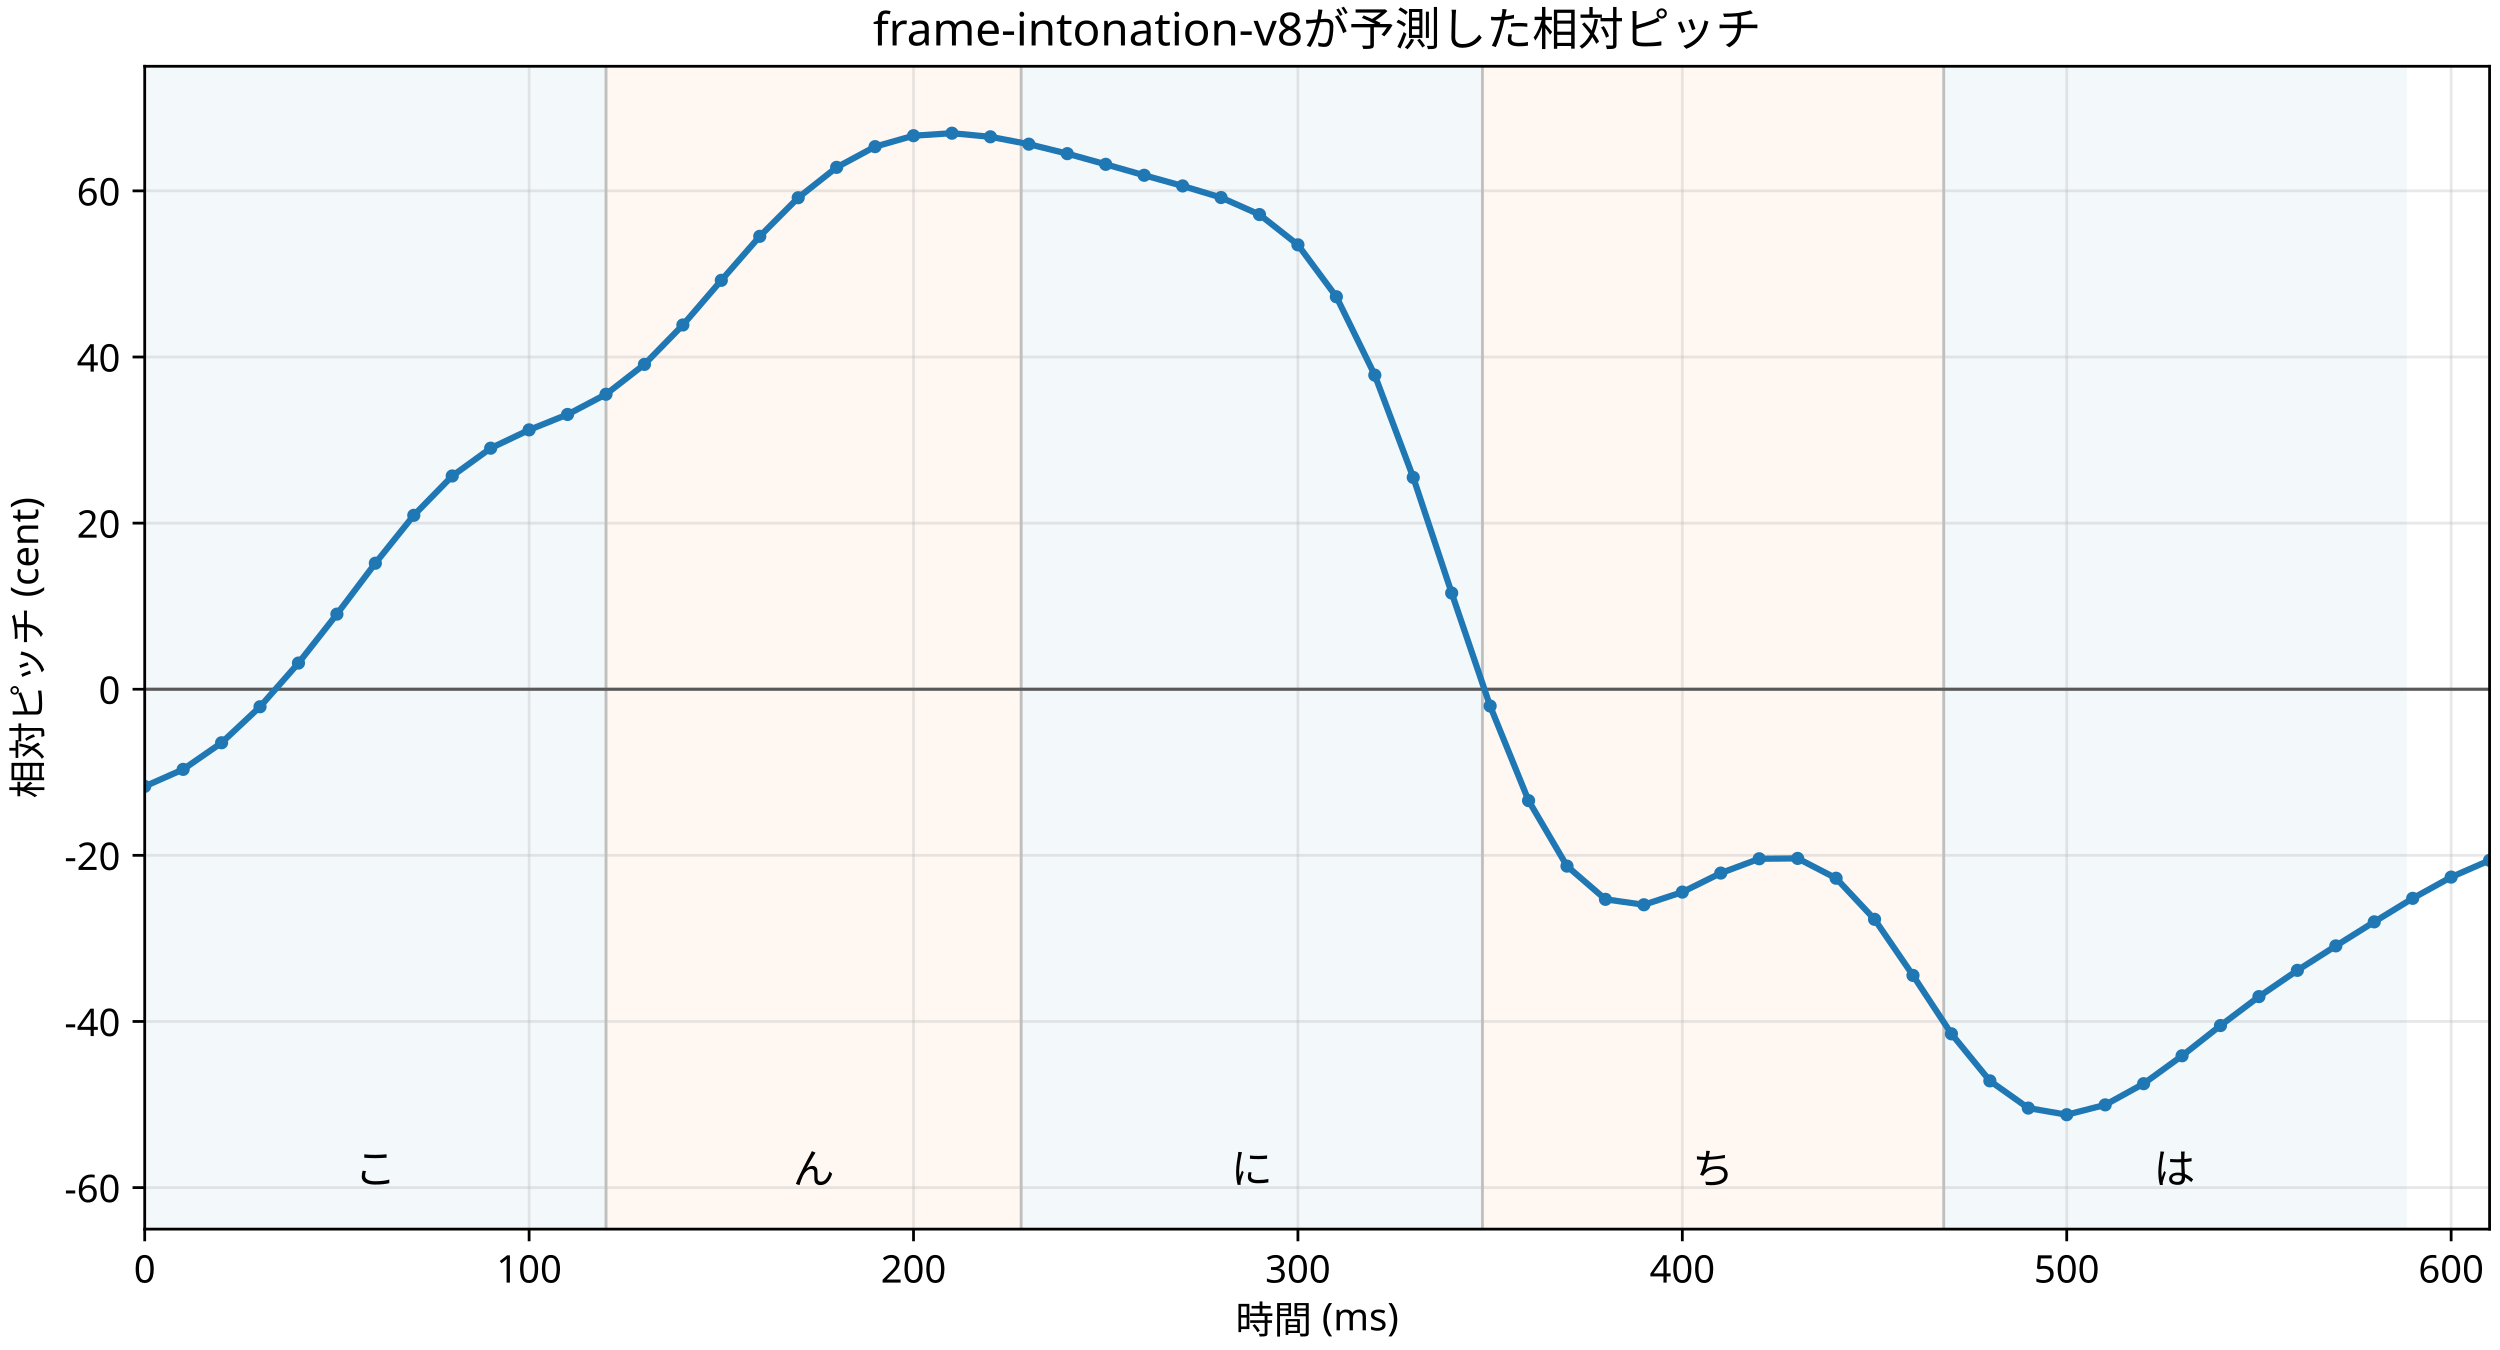
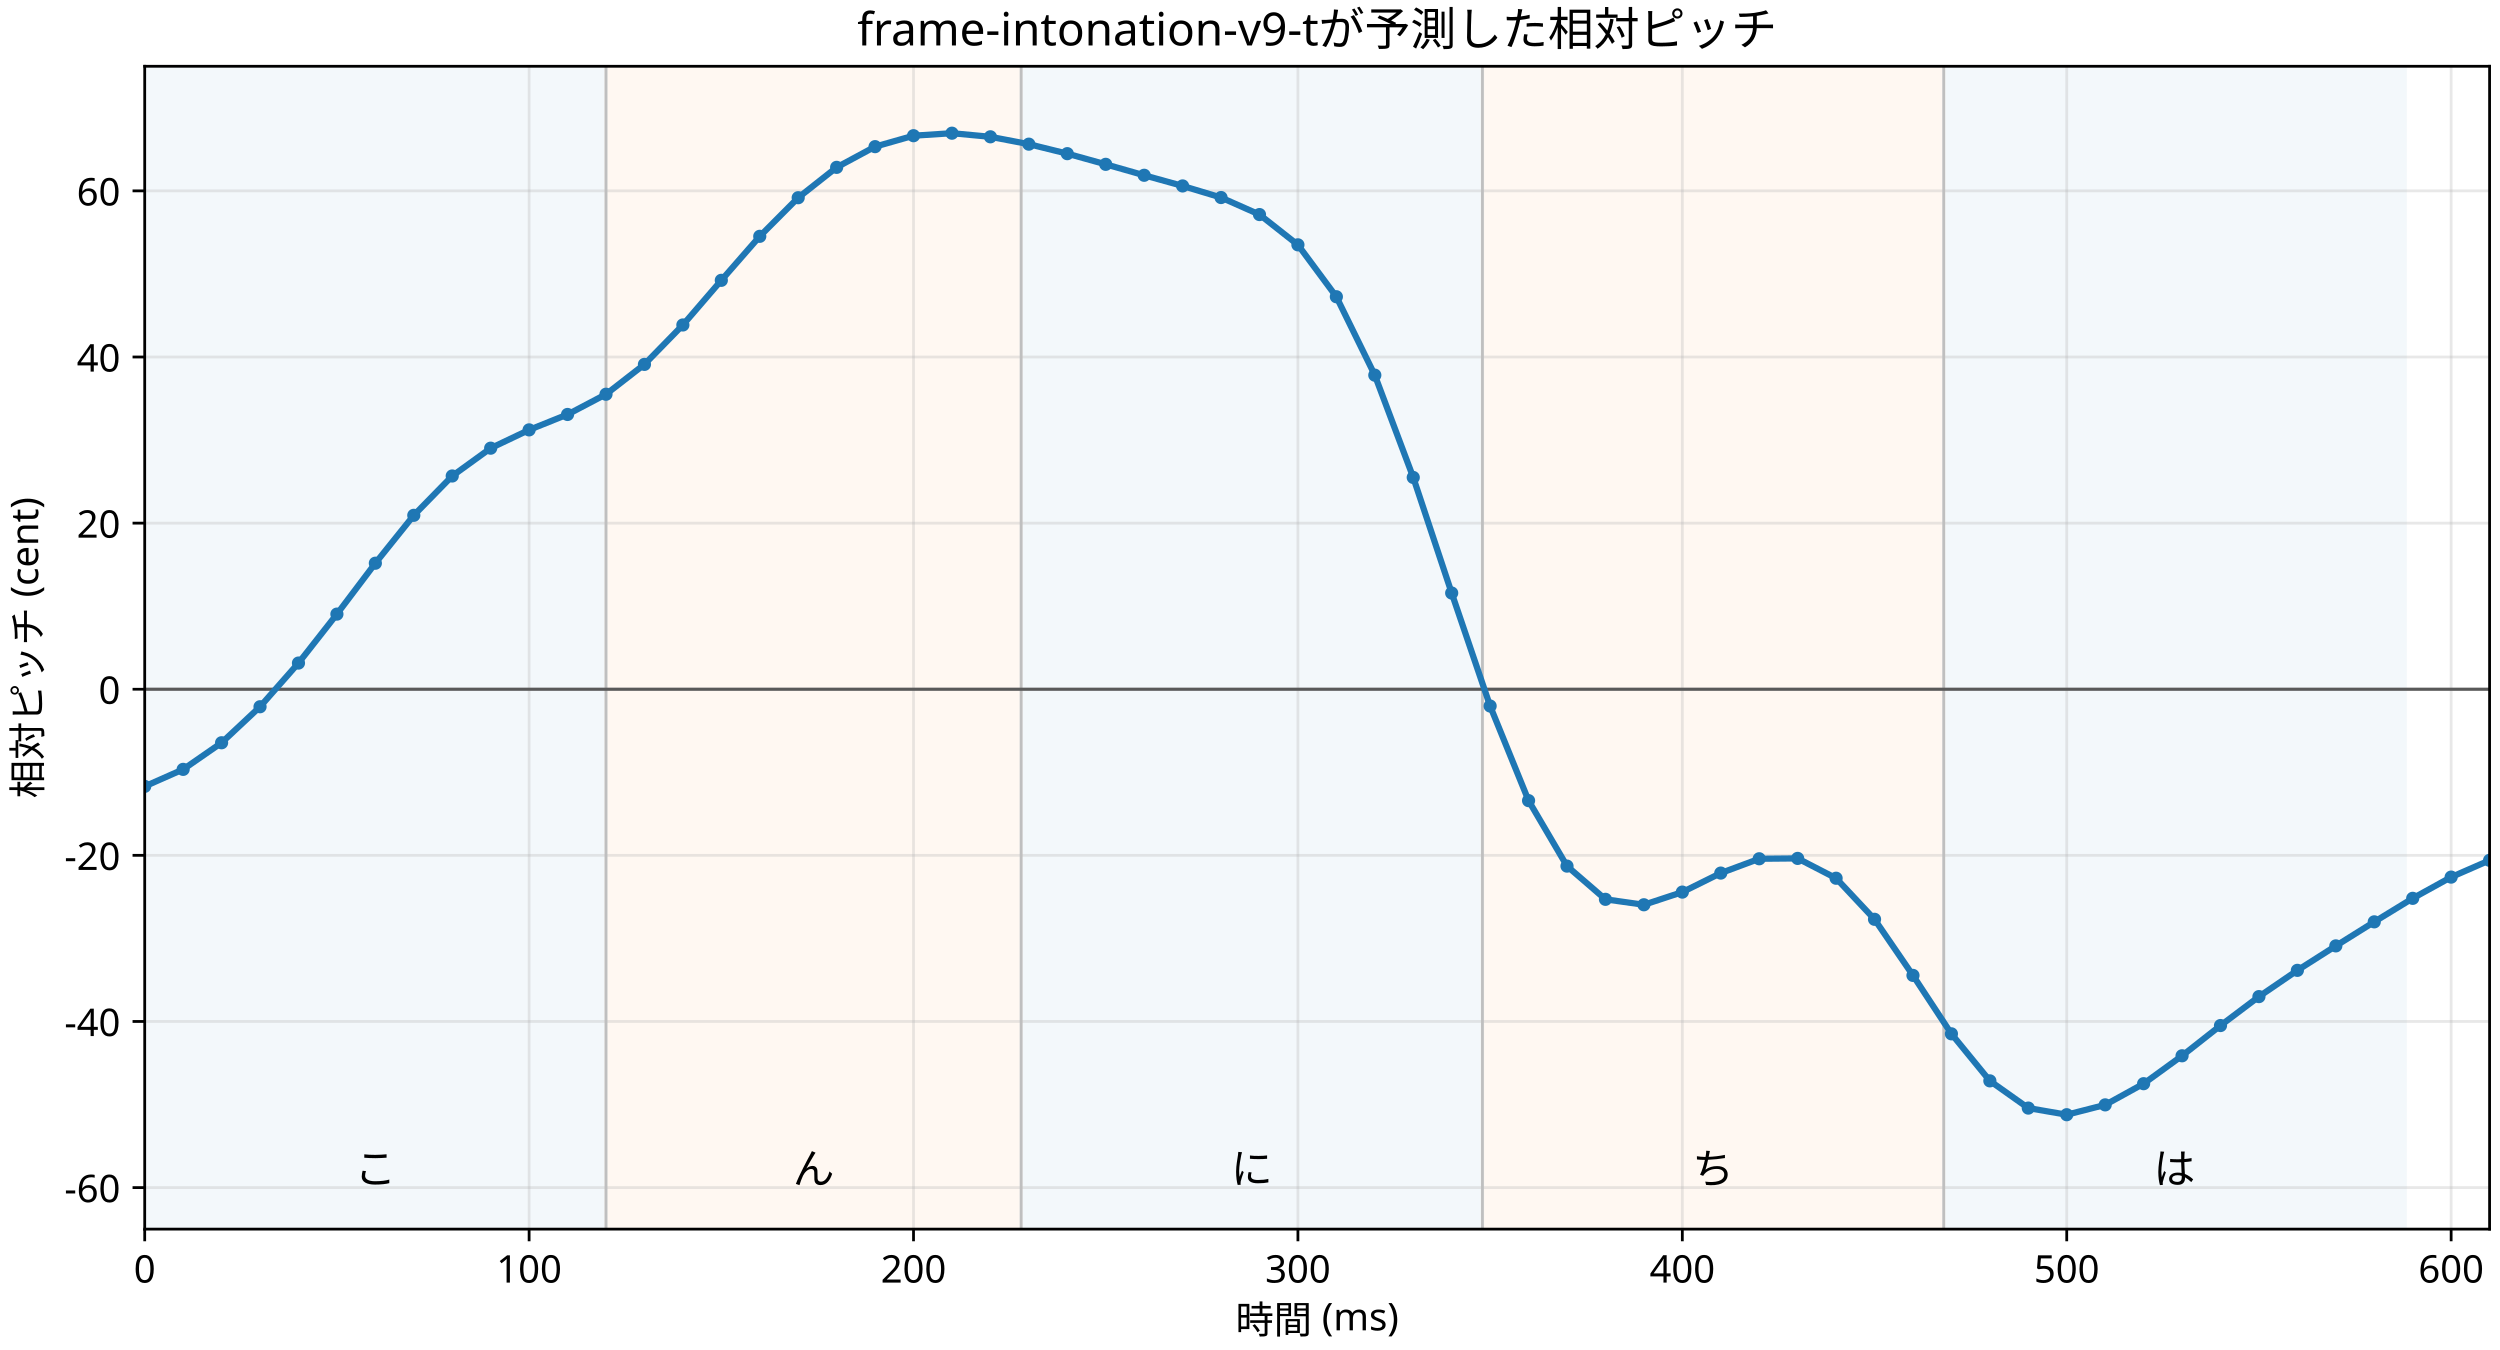
<svg xmlns="http://www.w3.org/2000/svg" xmlns:xlink="http://www.w3.org/1999/xlink" width="720pt" height="388.8pt" viewBox="0 0 720 388.8" version="1.1">
  <defs>
    <style type="text/css">*{stroke-linejoin: round; stroke-linecap: butt}</style>
  </defs>
  <g id="figure_1">
    <g id="patch_1">
      <path d="M 0 388.8  L 720 388.8  L 720 0  L 0 0  z " style="fill: #ffffff" />
    </g>
    <g id="axes_1">
      <g id="patch_2">
        <path d="M 41.676 353.986  L 717 353.986  L 717 19.088  L 41.676 19.088  z " style="fill: #ffffff" />
      </g>
      <g id="patch_3">
        <path d="M 41.676 353.986  L 174.526 353.986  L 174.526 19.088  L 41.676 19.088  z " clip-path="url(#p1f2b0ed742)" style="fill: #1f77b4; opacity: 0.055; stroke: #1f77b4; stroke-linejoin: miter" />
      </g>
      <g id="patch_4">
        <path d="M 174.526 353.986  L 294.092 353.986  L 294.092 19.088  L 174.526 19.088  z " clip-path="url(#p1f2b0ed742)" style="fill: #ff7f0e; opacity: 0.055; stroke: #ff7f0e; stroke-linejoin: miter" />
      </g>
      <g id="patch_5">
        <path d="M 294.092 353.986  L 426.942 353.986  L 426.942 19.088  L 294.092 19.088  z " clip-path="url(#p1f2b0ed742)" style="fill: #1f77b4; opacity: 0.055; stroke: #1f77b4; stroke-linejoin: miter" />
      </g>
      <g id="patch_6">
        <path d="M 426.942 353.986  L 559.793 353.986  L 559.793 19.088  L 426.942 19.088  z " clip-path="url(#p1f2b0ed742)" style="fill: #ff7f0e; opacity: 0.055; stroke: #ff7f0e; stroke-linejoin: miter" />
      </g>
      <g id="patch_7">
        <path d="M 559.793 353.986  L 692.644 353.986  L 692.644 19.088  L 559.793 19.088  z " clip-path="url(#p1f2b0ed742)" style="fill: #1f77b4; opacity: 0.055; stroke: #1f77b4; stroke-linejoin: miter" />
      </g>
      <g id="matplotlib.axis_1">
        <g id="xtick_1">
          <g id="line2d_1">
            <path d="M 41.676 353.986  L 41.676 19.088  " clip-path="url(#p1f2b0ed742)" style="fill: none; stroke: #b0b0b0; stroke-opacity: 0.3; stroke-width: 0.8; stroke-linecap: square" />
          </g>
          <g id="line2d_2">
            <defs>
              <path id="mbbd03b0512" d="M 0 0  L 0 3.5  " style="stroke: #000000; stroke-width: 0.8" />
            </defs>
            <g>
              <use xlink:href="#mbbd03b0512" x="41.676" y="353.986" style="stroke: #000000; stroke-width: 0.8" />
            </g>
          </g>
          <g id="text_1">
            <text style="font-size: 11px; font-family: 'Yu Gothic'; text-anchor: middle" x="41.676" y="369.392" transform="rotate(-0 41.67555 369.3921)">0</text>
          </g>
        </g>
        <g id="xtick_2">
          <g id="line2d_3">
            <path d="M 152.384 353.986  L 152.384 19.088  " clip-path="url(#p1f2b0ed742)" style="fill: none; stroke: #b0b0b0; stroke-opacity: 0.3; stroke-width: 0.8; stroke-linecap: square" />
          </g>
          <g id="line2d_4">
            <g>
              <use xlink:href="#mbbd03b0512" x="152.384" y="353.986" style="stroke: #000000; stroke-width: 0.8" />
            </g>
          </g>
          <g id="text_2">
            <text style="font-size: 11px; font-family: 'Yu Gothic'; text-anchor: middle" x="152.384" y="369.392" transform="rotate(-0 152.3844 369.3921)">100</text>
          </g>
        </g>
        <g id="xtick_3">
          <g id="line2d_5">
            <path d="M 263.093 353.986  L 263.093 19.088  " clip-path="url(#p1f2b0ed742)" style="fill: none; stroke: #b0b0b0; stroke-opacity: 0.3; stroke-width: 0.8; stroke-linecap: square" />
          </g>
          <g id="line2d_6">
            <g>
              <use xlink:href="#mbbd03b0512" x="263.093" y="353.986" style="stroke: #000000; stroke-width: 0.8" />
            </g>
          </g>
          <g id="text_3">
            <text style="font-size: 11px; font-family: 'Yu Gothic'; text-anchor: middle" x="263.093" y="369.392" transform="rotate(-0 263.0933 369.3921)">200</text>
          </g>
        </g>
        <g id="xtick_4">
          <g id="line2d_7">
            <path d="M 373.802 353.986  L 373.802 19.088  " clip-path="url(#p1f2b0ed742)" style="fill: none; stroke: #b0b0b0; stroke-opacity: 0.3; stroke-width: 0.8; stroke-linecap: square" />
          </g>
          <g id="line2d_8">
            <g>
              <use xlink:href="#mbbd03b0512" x="373.802" y="353.986" style="stroke: #000000; stroke-width: 0.8" />
            </g>
          </g>
          <g id="text_4">
            <text style="font-size: 11px; font-family: 'Yu Gothic'; text-anchor: middle" x="373.802" y="369.392" transform="rotate(-0 373.8022 369.3921)">300</text>
          </g>
        </g>
        <g id="xtick_5">
          <g id="line2d_9">
            <path d="M 484.511 353.986  L 484.511 19.088  " clip-path="url(#p1f2b0ed742)" style="fill: none; stroke: #b0b0b0; stroke-opacity: 0.3; stroke-width: 0.8; stroke-linecap: square" />
          </g>
          <g id="line2d_10">
            <g>
              <use xlink:href="#mbbd03b0512" x="484.511" y="353.986" style="stroke: #000000; stroke-width: 0.8" />
            </g>
          </g>
          <g id="text_5">
            <text style="font-size: 11px; font-family: 'Yu Gothic'; text-anchor: middle" x="484.511" y="369.392" transform="rotate(-0 484.5111 369.3921)">400</text>
          </g>
        </g>
        <g id="xtick_6">
          <g id="line2d_11">
            <path d="M 595.22 353.986  L 595.22 19.088  " clip-path="url(#p1f2b0ed742)" style="fill: none; stroke: #b0b0b0; stroke-opacity: 0.3; stroke-width: 0.8; stroke-linecap: square" />
          </g>
          <g id="line2d_12">
            <g>
              <use xlink:href="#mbbd03b0512" x="595.22" y="353.986" style="stroke: #000000; stroke-width: 0.8" />
            </g>
          </g>
          <g id="text_6">
            <text style="font-size: 11px; font-family: 'Yu Gothic'; text-anchor: middle" x="595.22" y="369.392" transform="rotate(-0 595.22 369.3921)">500</text>
          </g>
        </g>
        <g id="xtick_7">
          <g id="line2d_13">
            <path d="M 705.929 353.986  L 705.929 19.088  " clip-path="url(#p1f2b0ed742)" style="fill: none; stroke: #b0b0b0; stroke-opacity: 0.3; stroke-width: 0.8; stroke-linecap: square" />
          </g>
          <g id="line2d_14">
            <g>
              <use xlink:href="#mbbd03b0512" x="705.929" y="353.986" style="stroke: #000000; stroke-width: 0.8" />
            </g>
          </g>
          <g id="text_7">
            <text style="font-size: 11px; font-family: 'Yu Gothic'; text-anchor: middle" x="705.929" y="369.392" transform="rotate(-0 705.9289 369.3921)">600</text>
          </g>
        </g>
        <g id="text_8">
          <text style="font-size: 11px; font-family: 'Yu Gothic'; text-anchor: middle" x="379.338" y="384.048" transform="rotate(-0 379.3377 384.0484)">時間 (ms)</text>
        </g>
      </g>
      <g id="matplotlib.axis_2">
        <g id="ytick_1">
          <g id="line2d_15">
            <path d="M 41.676 342.025  L 717 342.025  " clip-path="url(#p1f2b0ed742)" style="fill: none; stroke: #b0b0b0; stroke-opacity: 0.3; stroke-width: 0.8; stroke-linecap: square" />
          </g>
          <g id="line2d_16">
            <defs>
              <path id="m7fe5243a0a" d="M 0 0  L -3.5 0  " style="stroke: #000000; stroke-width: 0.8" />
            </defs>
            <g>
              <use xlink:href="#m7fe5243a0a" x="41.676" y="342.025" style="stroke: #000000; stroke-width: 0.8" />
            </g>
          </g>
          <g id="text_9">
            <text style="font-size: 11px; font-family: 'Yu Gothic'; text-anchor: end" x="34.676" y="346.228" transform="rotate(-0 34.67555 346.2283)">-60</text>
          </g>
        </g>
        <g id="ytick_2">
          <g id="line2d_17">
            <path d="M 41.676 294.183  L 717 294.183  " clip-path="url(#p1f2b0ed742)" style="fill: none; stroke: #b0b0b0; stroke-opacity: 0.3; stroke-width: 0.8; stroke-linecap: square" />
          </g>
          <g id="line2d_18">
            <g>
              <use xlink:href="#m7fe5243a0a" x="41.676" y="294.183" style="stroke: #000000; stroke-width: 0.8" />
            </g>
          </g>
          <g id="text_10">
            <text style="font-size: 11px; font-family: 'Yu Gothic'; text-anchor: end" x="34.676" y="298.386" transform="rotate(-0 34.67555 298.3857)">-40</text>
          </g>
        </g>
        <g id="ytick_3">
          <g id="line2d_19">
            <path d="M 41.676 246.34  L 717 246.34  " clip-path="url(#p1f2b0ed742)" style="fill: none; stroke: #b0b0b0; stroke-opacity: 0.3; stroke-width: 0.8; stroke-linecap: square" />
          </g>
          <g id="line2d_20">
            <g>
              <use xlink:href="#m7fe5243a0a" x="41.676" y="246.34" style="stroke: #000000; stroke-width: 0.8" />
            </g>
          </g>
          <g id="text_11">
            <text style="font-size: 11px; font-family: 'Yu Gothic'; text-anchor: end" x="34.676" y="250.543" transform="rotate(-0 34.67555 250.5432)">-20</text>
          </g>
        </g>
        <g id="ytick_4">
          <g id="line2d_21">
            <path d="M 41.676 198.497  L 717 198.497  " clip-path="url(#p1f2b0ed742)" style="fill: none; stroke: #b0b0b0; stroke-opacity: 0.3; stroke-width: 0.8; stroke-linecap: square" />
          </g>
          <g id="line2d_22">
            <g>
              <use xlink:href="#m7fe5243a0a" x="41.676" y="198.497" style="stroke: #000000; stroke-width: 0.8" />
            </g>
          </g>
          <g id="text_12">
            <text style="font-size: 11px; font-family: 'Yu Gothic'; text-anchor: end" x="34.676" y="202.701" transform="rotate(-0 34.67555 202.7006)">0</text>
          </g>
        </g>
        <g id="ytick_5">
          <g id="line2d_23">
            <path d="M 41.676 150.655  L 717 150.655  " clip-path="url(#p1f2b0ed742)" style="fill: none; stroke: #b0b0b0; stroke-opacity: 0.3; stroke-width: 0.8; stroke-linecap: square" />
          </g>
          <g id="line2d_24">
            <g>
              <use xlink:href="#m7fe5243a0a" x="41.676" y="150.655" style="stroke: #000000; stroke-width: 0.8" />
            </g>
          </g>
          <g id="text_13">
            <text style="font-size: 11px; font-family: 'Yu Gothic'; text-anchor: end" x="34.676" y="154.858" transform="rotate(-0 34.67555 154.8581)">20</text>
          </g>
        </g>
        <g id="ytick_6">
          <g id="line2d_25">
            <path d="M 41.676 102.812  L 717 102.812  " clip-path="url(#p1f2b0ed742)" style="fill: none; stroke: #b0b0b0; stroke-opacity: 0.3; stroke-width: 0.8; stroke-linecap: square" />
          </g>
          <g id="line2d_26">
            <g>
              <use xlink:href="#m7fe5243a0a" x="41.676" y="102.812" style="stroke: #000000; stroke-width: 0.8" />
            </g>
          </g>
          <g id="text_14">
            <text style="font-size: 11px; font-family: 'Yu Gothic'; text-anchor: end" x="34.676" y="107.016" transform="rotate(-0 34.67555 107.0156)">40</text>
          </g>
        </g>
        <g id="ytick_7">
          <g id="line2d_27">
            <path d="M 41.676 54.97  L 717 54.97  " clip-path="url(#p1f2b0ed742)" style="fill: none; stroke: #b0b0b0; stroke-opacity: 0.3; stroke-width: 0.8; stroke-linecap: square" />
          </g>
          <g id="line2d_28">
            <g>
              <use xlink:href="#m7fe5243a0a" x="41.676" y="54.97" style="stroke: #000000; stroke-width: 0.8" />
            </g>
          </g>
          <g id="text_15">
            <text style="font-size: 11px; font-family: 'Yu Gothic'; text-anchor: end" x="34.676" y="59.173" transform="rotate(-0 34.67555 59.17303)">60</text>
          </g>
        </g>
        <g id="text_16">
          <text style="font-size: 11px; font-family: 'Yu Gothic'; text-anchor: middle" x="11.905" y="186.537" transform="rotate(-90 11.90508 186.5368)">相対ピッチ (cent)</text>
        </g>
      </g>
      <g id="line2d_29">
        <path d="M 174.526 353.986  L 174.526 19.088  " clip-path="url(#p1f2b0ed742)" style="fill: none; stroke: #bfbfbf; stroke-width: 0.8; stroke-linecap: square" />
      </g>
      <g id="line2d_30">
        <path d="M 294.092 353.986  L 294.092 19.088  " clip-path="url(#p1f2b0ed742)" style="fill: none; stroke: #bfbfbf; stroke-width: 0.8; stroke-linecap: square" />
      </g>
      <g id="line2d_31">
        <path d="M 426.942 353.986  L 426.942 19.088  " clip-path="url(#p1f2b0ed742)" style="fill: none; stroke: #bfbfbf; stroke-width: 0.8; stroke-linecap: square" />
      </g>
      <g id="line2d_32">
        <path d="M 559.793 353.986  L 559.793 19.088  " clip-path="url(#p1f2b0ed742)" style="fill: none; stroke: #bfbfbf; stroke-width: 0.8; stroke-linecap: square" />
      </g>
      <g id="line2d_33">
        <path d="M 41.676 198.497  L 717 198.497  " clip-path="url(#p1f2b0ed742)" style="fill: none; stroke: #595959; stroke-width: 0.9; stroke-linecap: square" />
      </g>
      <g id="line2d_34">
        <path d="M 41.676 226.477  L 52.746 221.58  L 63.817 213.912  L 74.888 203.541  L 85.959 190.961  L 97.03 176.864  L 108.101 162.206  L 119.172 148.415  L 130.243 137.082  L 141.314 129.074  L 152.384 123.804  L 163.455 119.366  L 174.526 113.544  L 185.597 104.943  L 196.668 93.591  L 207.739 80.735  L 218.81 68.06  L 229.881 56.94  L 240.952 48.198  L 252.022 42.235  L 263.093 39.08  L 274.164 38.362  L 285.235 39.4  L 296.306 41.519  L 307.377 44.254  L 318.448 47.329  L 329.519 50.48  L 340.59 53.55  L 351.66 56.888  L 362.731 61.794  L 373.802 70.513  L 384.873 85.461  L 395.944 108.044  L 407.015 137.507  L 418.086 170.793  L 429.157 203.333  L 440.228 230.581  L 451.298 249.438  L 462.369 259.006  L 473.44 260.573  L 484.511 256.924  L 495.582 251.446  L 506.653 247.324  L 517.724 247.22  L 528.795 252.931  L 539.866 264.759  L 550.936 280.916  L 562.007 297.743  L 573.078 311.288  L 584.149 319.127  L 595.22 321.037  L 606.291 318.204  L 617.362 312.101  L 628.433 304.065  L 639.504 295.356  L 650.574 287.022  L 661.645 279.462  L 672.716 272.416  L 683.787 265.492  L 694.858 258.721  L 705.929 252.607  L 717 247.772  " clip-path="url(#p1f2b0ed742)" style="fill: none; stroke: #1f77b4; stroke-width: 1.8; stroke-linecap: square" />
        <defs>
          <path id="m974290ef2c" d="M 0 1.4  C 0.371 1.4 0.727 1.252 0.99 0.99  C 1.252 0.727 1.4 0.371 1.4 0  C 1.4 -0.371 1.252 -0.727 0.99 -0.99  C 0.727 -1.252 0.371 -1.4 0 -1.4  C -0.371 -1.4 -0.727 -1.252 -0.99 -0.99  C -1.252 -0.727 -1.4 -0.371 -1.4 0  C -1.4 0.371 -1.252 0.727 -0.99 0.99  C -0.727 1.252 -0.371 1.4 0 1.4  z " style="stroke: #1f77b4" />
        </defs>
        <g clip-path="url(#p1f2b0ed742)">
          <use xlink:href="#m974290ef2c" x="41.676" y="226.477" style="fill: #1f77b4; stroke: #1f77b4" />
          <use xlink:href="#m974290ef2c" x="52.746" y="221.58" style="fill: #1f77b4; stroke: #1f77b4" />
          <use xlink:href="#m974290ef2c" x="63.817" y="213.912" style="fill: #1f77b4; stroke: #1f77b4" />
          <use xlink:href="#m974290ef2c" x="74.888" y="203.541" style="fill: #1f77b4; stroke: #1f77b4" />
          <use xlink:href="#m974290ef2c" x="85.959" y="190.961" style="fill: #1f77b4; stroke: #1f77b4" />
          <use xlink:href="#m974290ef2c" x="97.03" y="176.864" style="fill: #1f77b4; stroke: #1f77b4" />
          <use xlink:href="#m974290ef2c" x="108.101" y="162.206" style="fill: #1f77b4; stroke: #1f77b4" />
          <use xlink:href="#m974290ef2c" x="119.172" y="148.415" style="fill: #1f77b4; stroke: #1f77b4" />
          <use xlink:href="#m974290ef2c" x="130.243" y="137.082" style="fill: #1f77b4; stroke: #1f77b4" />
          <use xlink:href="#m974290ef2c" x="141.314" y="129.074" style="fill: #1f77b4; stroke: #1f77b4" />
          <use xlink:href="#m974290ef2c" x="152.384" y="123.804" style="fill: #1f77b4; stroke: #1f77b4" />
          <use xlink:href="#m974290ef2c" x="163.455" y="119.366" style="fill: #1f77b4; stroke: #1f77b4" />
          <use xlink:href="#m974290ef2c" x="174.526" y="113.544" style="fill: #1f77b4; stroke: #1f77b4" />
          <use xlink:href="#m974290ef2c" x="185.597" y="104.943" style="fill: #1f77b4; stroke: #1f77b4" />
          <use xlink:href="#m974290ef2c" x="196.668" y="93.591" style="fill: #1f77b4; stroke: #1f77b4" />
          <use xlink:href="#m974290ef2c" x="207.739" y="80.735" style="fill: #1f77b4; stroke: #1f77b4" />
          <use xlink:href="#m974290ef2c" x="218.81" y="68.06" style="fill: #1f77b4; stroke: #1f77b4" />
          <use xlink:href="#m974290ef2c" x="229.881" y="56.94" style="fill: #1f77b4; stroke: #1f77b4" />
          <use xlink:href="#m974290ef2c" x="240.952" y="48.198" style="fill: #1f77b4; stroke: #1f77b4" />
          <use xlink:href="#m974290ef2c" x="252.022" y="42.235" style="fill: #1f77b4; stroke: #1f77b4" />
          <use xlink:href="#m974290ef2c" x="263.093" y="39.08" style="fill: #1f77b4; stroke: #1f77b4" />
          <use xlink:href="#m974290ef2c" x="274.164" y="38.362" style="fill: #1f77b4; stroke: #1f77b4" />
          <use xlink:href="#m974290ef2c" x="285.235" y="39.4" style="fill: #1f77b4; stroke: #1f77b4" />
          <use xlink:href="#m974290ef2c" x="296.306" y="41.519" style="fill: #1f77b4; stroke: #1f77b4" />
          <use xlink:href="#m974290ef2c" x="307.377" y="44.254" style="fill: #1f77b4; stroke: #1f77b4" />
          <use xlink:href="#m974290ef2c" x="318.448" y="47.329" style="fill: #1f77b4; stroke: #1f77b4" />
          <use xlink:href="#m974290ef2c" x="329.519" y="50.48" style="fill: #1f77b4; stroke: #1f77b4" />
          <use xlink:href="#m974290ef2c" x="340.59" y="53.55" style="fill: #1f77b4; stroke: #1f77b4" />
          <use xlink:href="#m974290ef2c" x="351.66" y="56.888" style="fill: #1f77b4; stroke: #1f77b4" />
          <use xlink:href="#m974290ef2c" x="362.731" y="61.794" style="fill: #1f77b4; stroke: #1f77b4" />
          <use xlink:href="#m974290ef2c" x="373.802" y="70.513" style="fill: #1f77b4; stroke: #1f77b4" />
          <use xlink:href="#m974290ef2c" x="384.873" y="85.461" style="fill: #1f77b4; stroke: #1f77b4" />
          <use xlink:href="#m974290ef2c" x="395.944" y="108.044" style="fill: #1f77b4; stroke: #1f77b4" />
          <use xlink:href="#m974290ef2c" x="407.015" y="137.507" style="fill: #1f77b4; stroke: #1f77b4" />
          <use xlink:href="#m974290ef2c" x="418.086" y="170.793" style="fill: #1f77b4; stroke: #1f77b4" />
          <use xlink:href="#m974290ef2c" x="429.157" y="203.333" style="fill: #1f77b4; stroke: #1f77b4" />
          <use xlink:href="#m974290ef2c" x="440.228" y="230.581" style="fill: #1f77b4; stroke: #1f77b4" />
          <use xlink:href="#m974290ef2c" x="451.298" y="249.438" style="fill: #1f77b4; stroke: #1f77b4" />
          <use xlink:href="#m974290ef2c" x="462.369" y="259.006" style="fill: #1f77b4; stroke: #1f77b4" />
          <use xlink:href="#m974290ef2c" x="473.44" y="260.573" style="fill: #1f77b4; stroke: #1f77b4" />
          <use xlink:href="#m974290ef2c" x="484.511" y="256.924" style="fill: #1f77b4; stroke: #1f77b4" />
          <use xlink:href="#m974290ef2c" x="495.582" y="251.446" style="fill: #1f77b4; stroke: #1f77b4" />
          <use xlink:href="#m974290ef2c" x="506.653" y="247.324" style="fill: #1f77b4; stroke: #1f77b4" />
          <use xlink:href="#m974290ef2c" x="517.724" y="247.22" style="fill: #1f77b4; stroke: #1f77b4" />
          <use xlink:href="#m974290ef2c" x="528.795" y="252.931" style="fill: #1f77b4; stroke: #1f77b4" />
          <use xlink:href="#m974290ef2c" x="539.866" y="264.759" style="fill: #1f77b4; stroke: #1f77b4" />
          <use xlink:href="#m974290ef2c" x="550.936" y="280.916" style="fill: #1f77b4; stroke: #1f77b4" />
          <use xlink:href="#m974290ef2c" x="562.007" y="297.743" style="fill: #1f77b4; stroke: #1f77b4" />
          <use xlink:href="#m974290ef2c" x="573.078" y="311.288" style="fill: #1f77b4; stroke: #1f77b4" />
          <use xlink:href="#m974290ef2c" x="584.149" y="319.127" style="fill: #1f77b4; stroke: #1f77b4" />
          <use xlink:href="#m974290ef2c" x="595.22" y="321.037" style="fill: #1f77b4; stroke: #1f77b4" />
          <use xlink:href="#m974290ef2c" x="606.291" y="318.204" style="fill: #1f77b4; stroke: #1f77b4" />
          <use xlink:href="#m974290ef2c" x="617.362" y="312.101" style="fill: #1f77b4; stroke: #1f77b4" />
          <use xlink:href="#m974290ef2c" x="628.433" y="304.065" style="fill: #1f77b4; stroke: #1f77b4" />
          <use xlink:href="#m974290ef2c" x="639.504" y="295.356" style="fill: #1f77b4; stroke: #1f77b4" />
          <use xlink:href="#m974290ef2c" x="650.574" y="287.022" style="fill: #1f77b4; stroke: #1f77b4" />
          <use xlink:href="#m974290ef2c" x="661.645" y="279.462" style="fill: #1f77b4; stroke: #1f77b4" />
          <use xlink:href="#m974290ef2c" x="672.716" y="272.416" style="fill: #1f77b4; stroke: #1f77b4" />
          <use xlink:href="#m974290ef2c" x="683.787" y="265.492" style="fill: #1f77b4; stroke: #1f77b4" />
          <use xlink:href="#m974290ef2c" x="694.858" y="258.721" style="fill: #1f77b4; stroke: #1f77b4" />
          <use xlink:href="#m974290ef2c" x="705.929" y="252.607" style="fill: #1f77b4; stroke: #1f77b4" />
          <use xlink:href="#m974290ef2c" x="717" y="247.772" style="fill: #1f77b4; stroke: #1f77b4" />
        </g>
      </g>
      <g id="patch_8">
        <path d="M 41.676 353.986  L 41.676 19.088  " style="fill: none; stroke: #000000; stroke-width: 0.8; stroke-linejoin: miter; stroke-linecap: square" />
      </g>
      <g id="patch_9">
        <path d="M 717 353.986  L 717 19.088  " style="fill: none; stroke: #000000; stroke-width: 0.8; stroke-linejoin: miter; stroke-linecap: square" />
      </g>
      <g id="patch_10">
        <path d="M 41.676 353.986  L 717 353.986  " style="fill: none; stroke: #000000; stroke-width: 0.8; stroke-linejoin: miter; stroke-linecap: square" />
      </g>
      <g id="patch_11">
        <path d="M 41.676 19.088  L 717 19.088  " style="fill: none; stroke: #000000; stroke-width: 0.8; stroke-linejoin: miter; stroke-linecap: square" />
      </g>
      <g id="text_17">
        <text style="font-size: 12px; font-family: 'Yu Gothic'; text-anchor: middle" x="108.101" y="340.871" transform="rotate(-0 108.1009 340.8708)">こ</text>
      </g>
      <g id="text_18">
        <text style="font-size: 12px; font-family: 'Yu Gothic'; text-anchor: middle" x="234.309" y="340.871" transform="rotate(-0 234.309 340.8708)">ん</text>
      </g>
      <g id="text_19">
        <text style="font-size: 12px; font-family: 'Yu Gothic'; text-anchor: middle" x="360.517" y="340.871" transform="rotate(-0 360.5171 340.8708)">に</text>
      </g>
      <g id="text_20">
        <text style="font-size: 12px; font-family: 'Yu Gothic'; text-anchor: middle" x="493.368" y="340.871" transform="rotate(-0 493.3678 340.8708)">ち</text>
      </g>
      <g id="text_21">
        <text style="font-size: 12px; font-family: 'Yu Gothic'; text-anchor: middle" x="626.218" y="340.871" transform="rotate(-0 626.2185 340.8708)">は</text>
      </g>
      <g id="text_22">
-         <text style="font-size: 13.2px; font-family: 'Yu Gothic'; text-anchor: middle" x="379.338" y="13.088" transform="rotate(-0 379.3377 13.08793)">frame-intonation-v8が予測した相対ピッチ</text>
+         <text style="font-size: 13.2px; font-family: 'Yu Gothic'; text-anchor: middle" x="379.338" y="13.088" transform="rotate(-0 379.3377 13.08793)">frame-intonation-v9-tが予測した相対ピッチ</text>
      </g>
    </g>
  </g>
  <defs>
    <clipPath id="p1f2b0ed742">
      <rect x="41.676" y="19.088" width="675.324" height="334.898" />
    </clipPath>
  </defs>
</svg>
